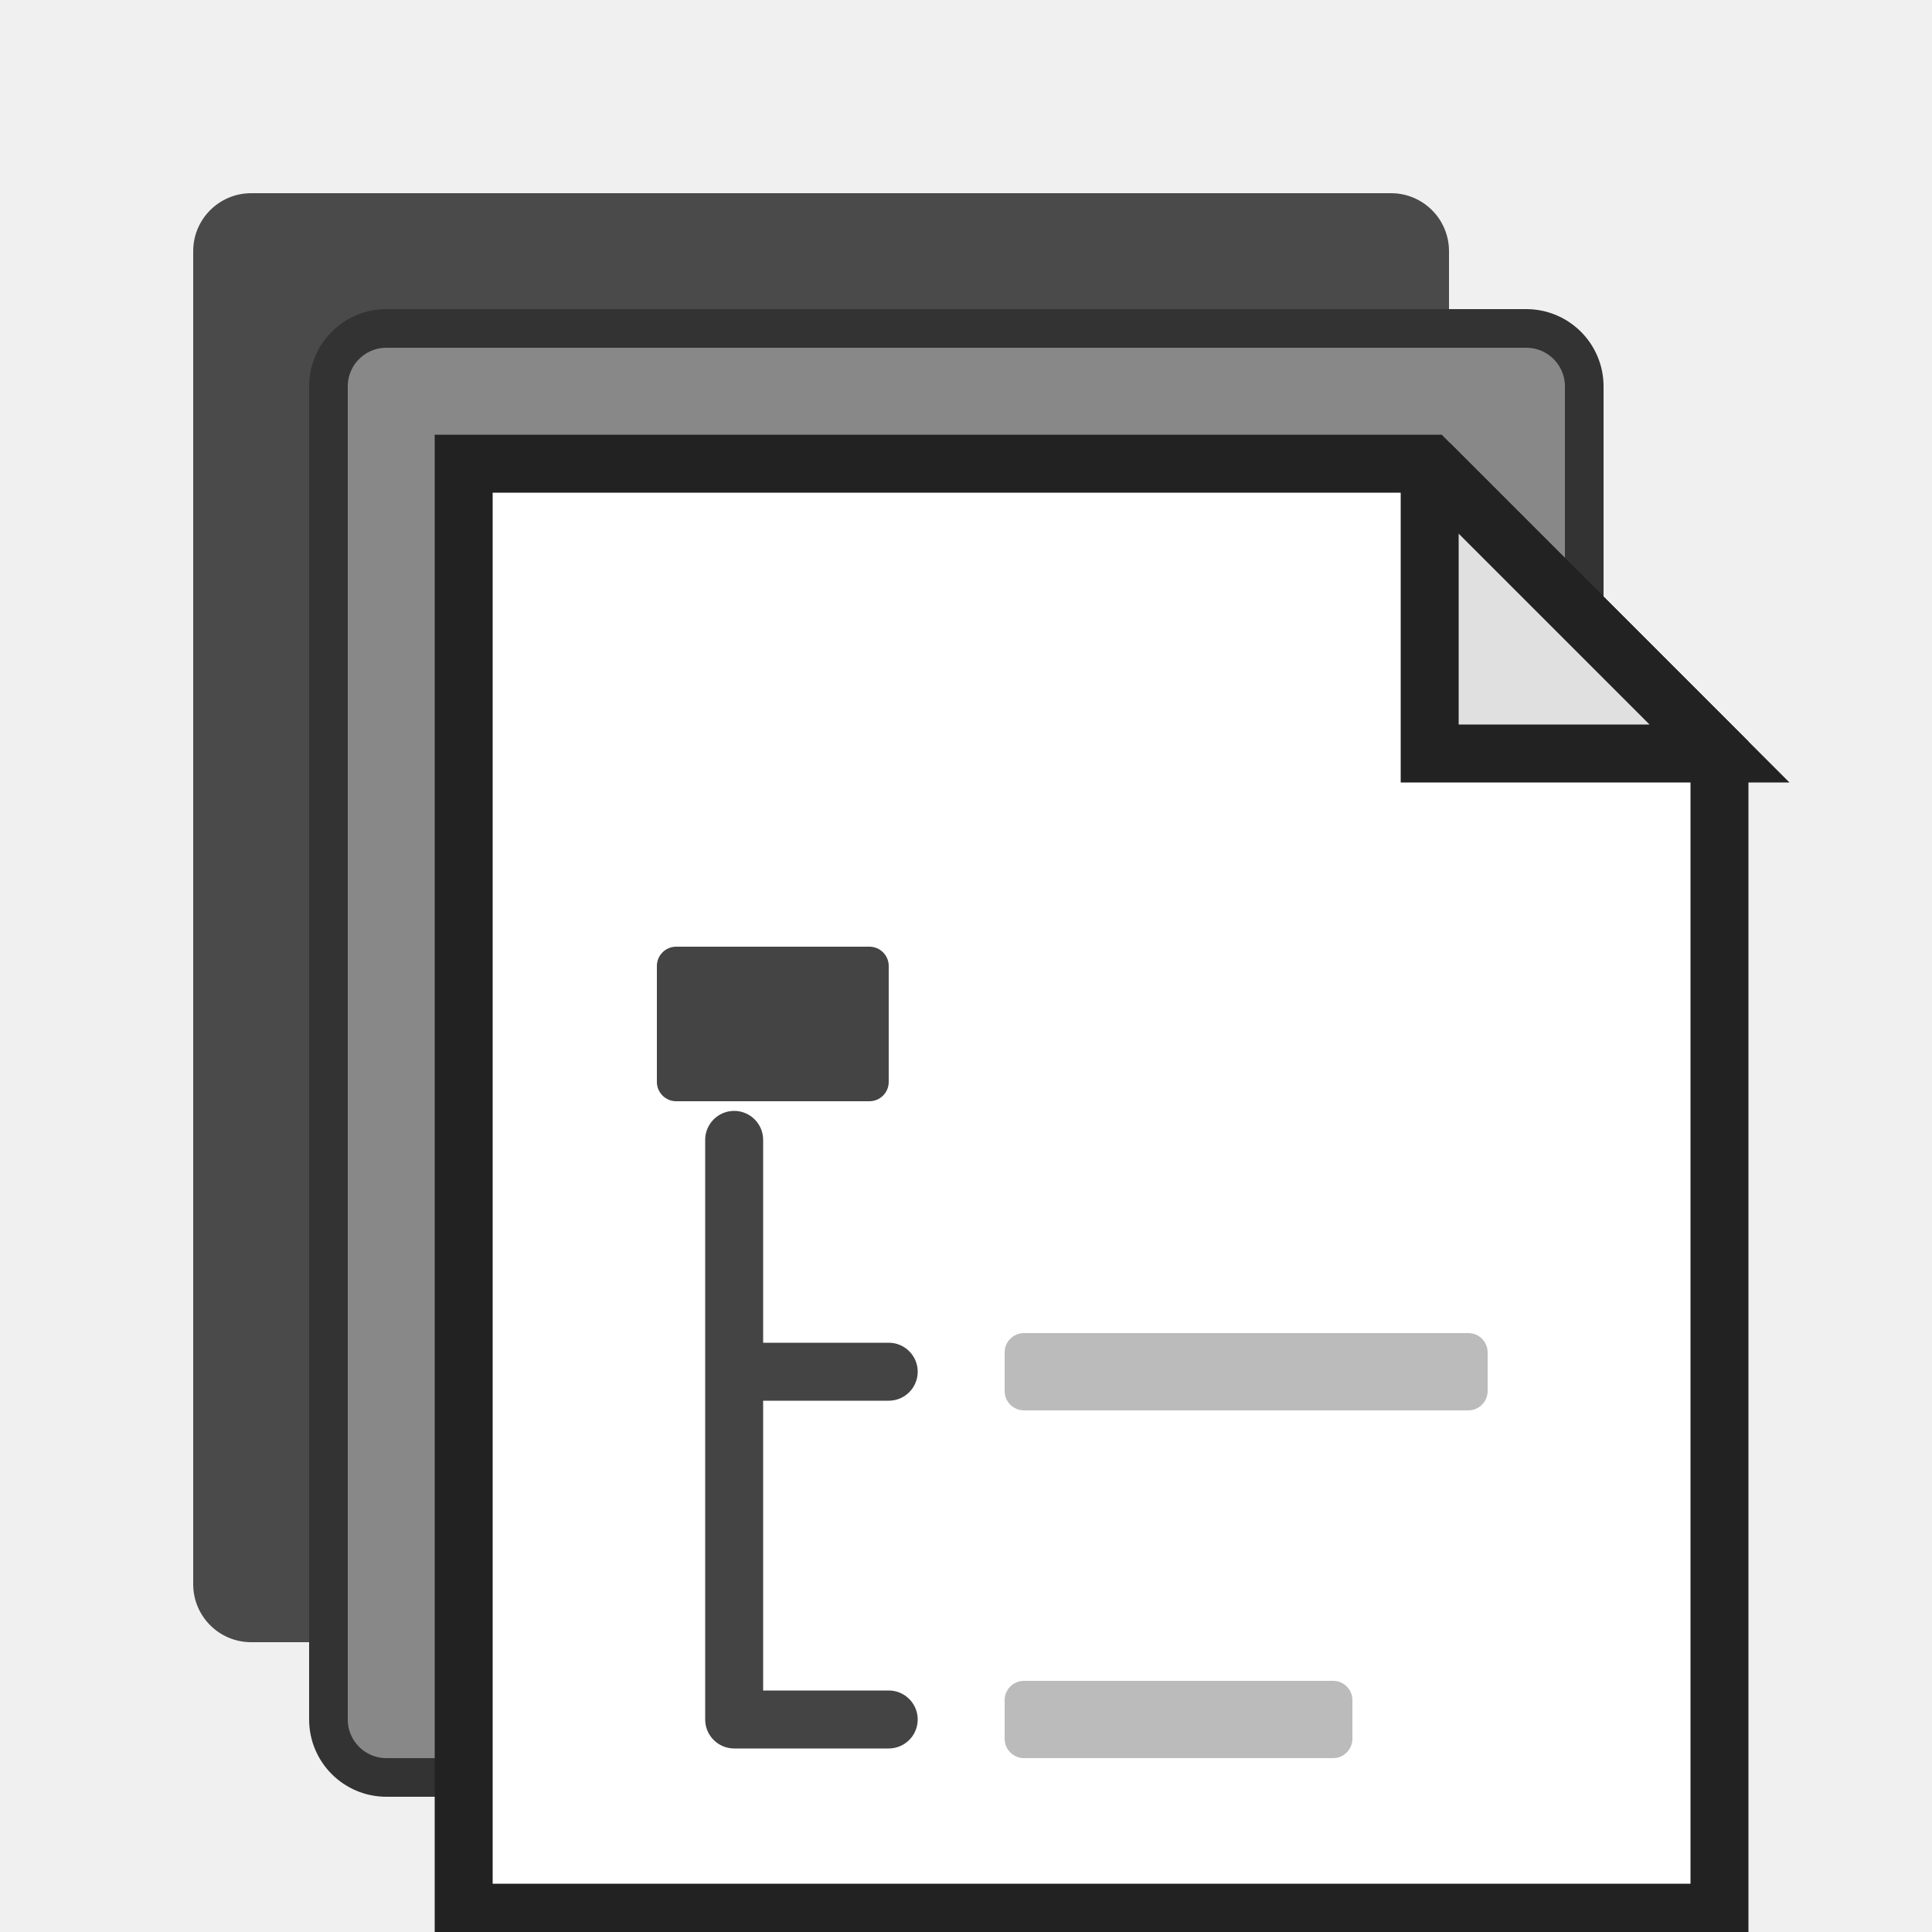
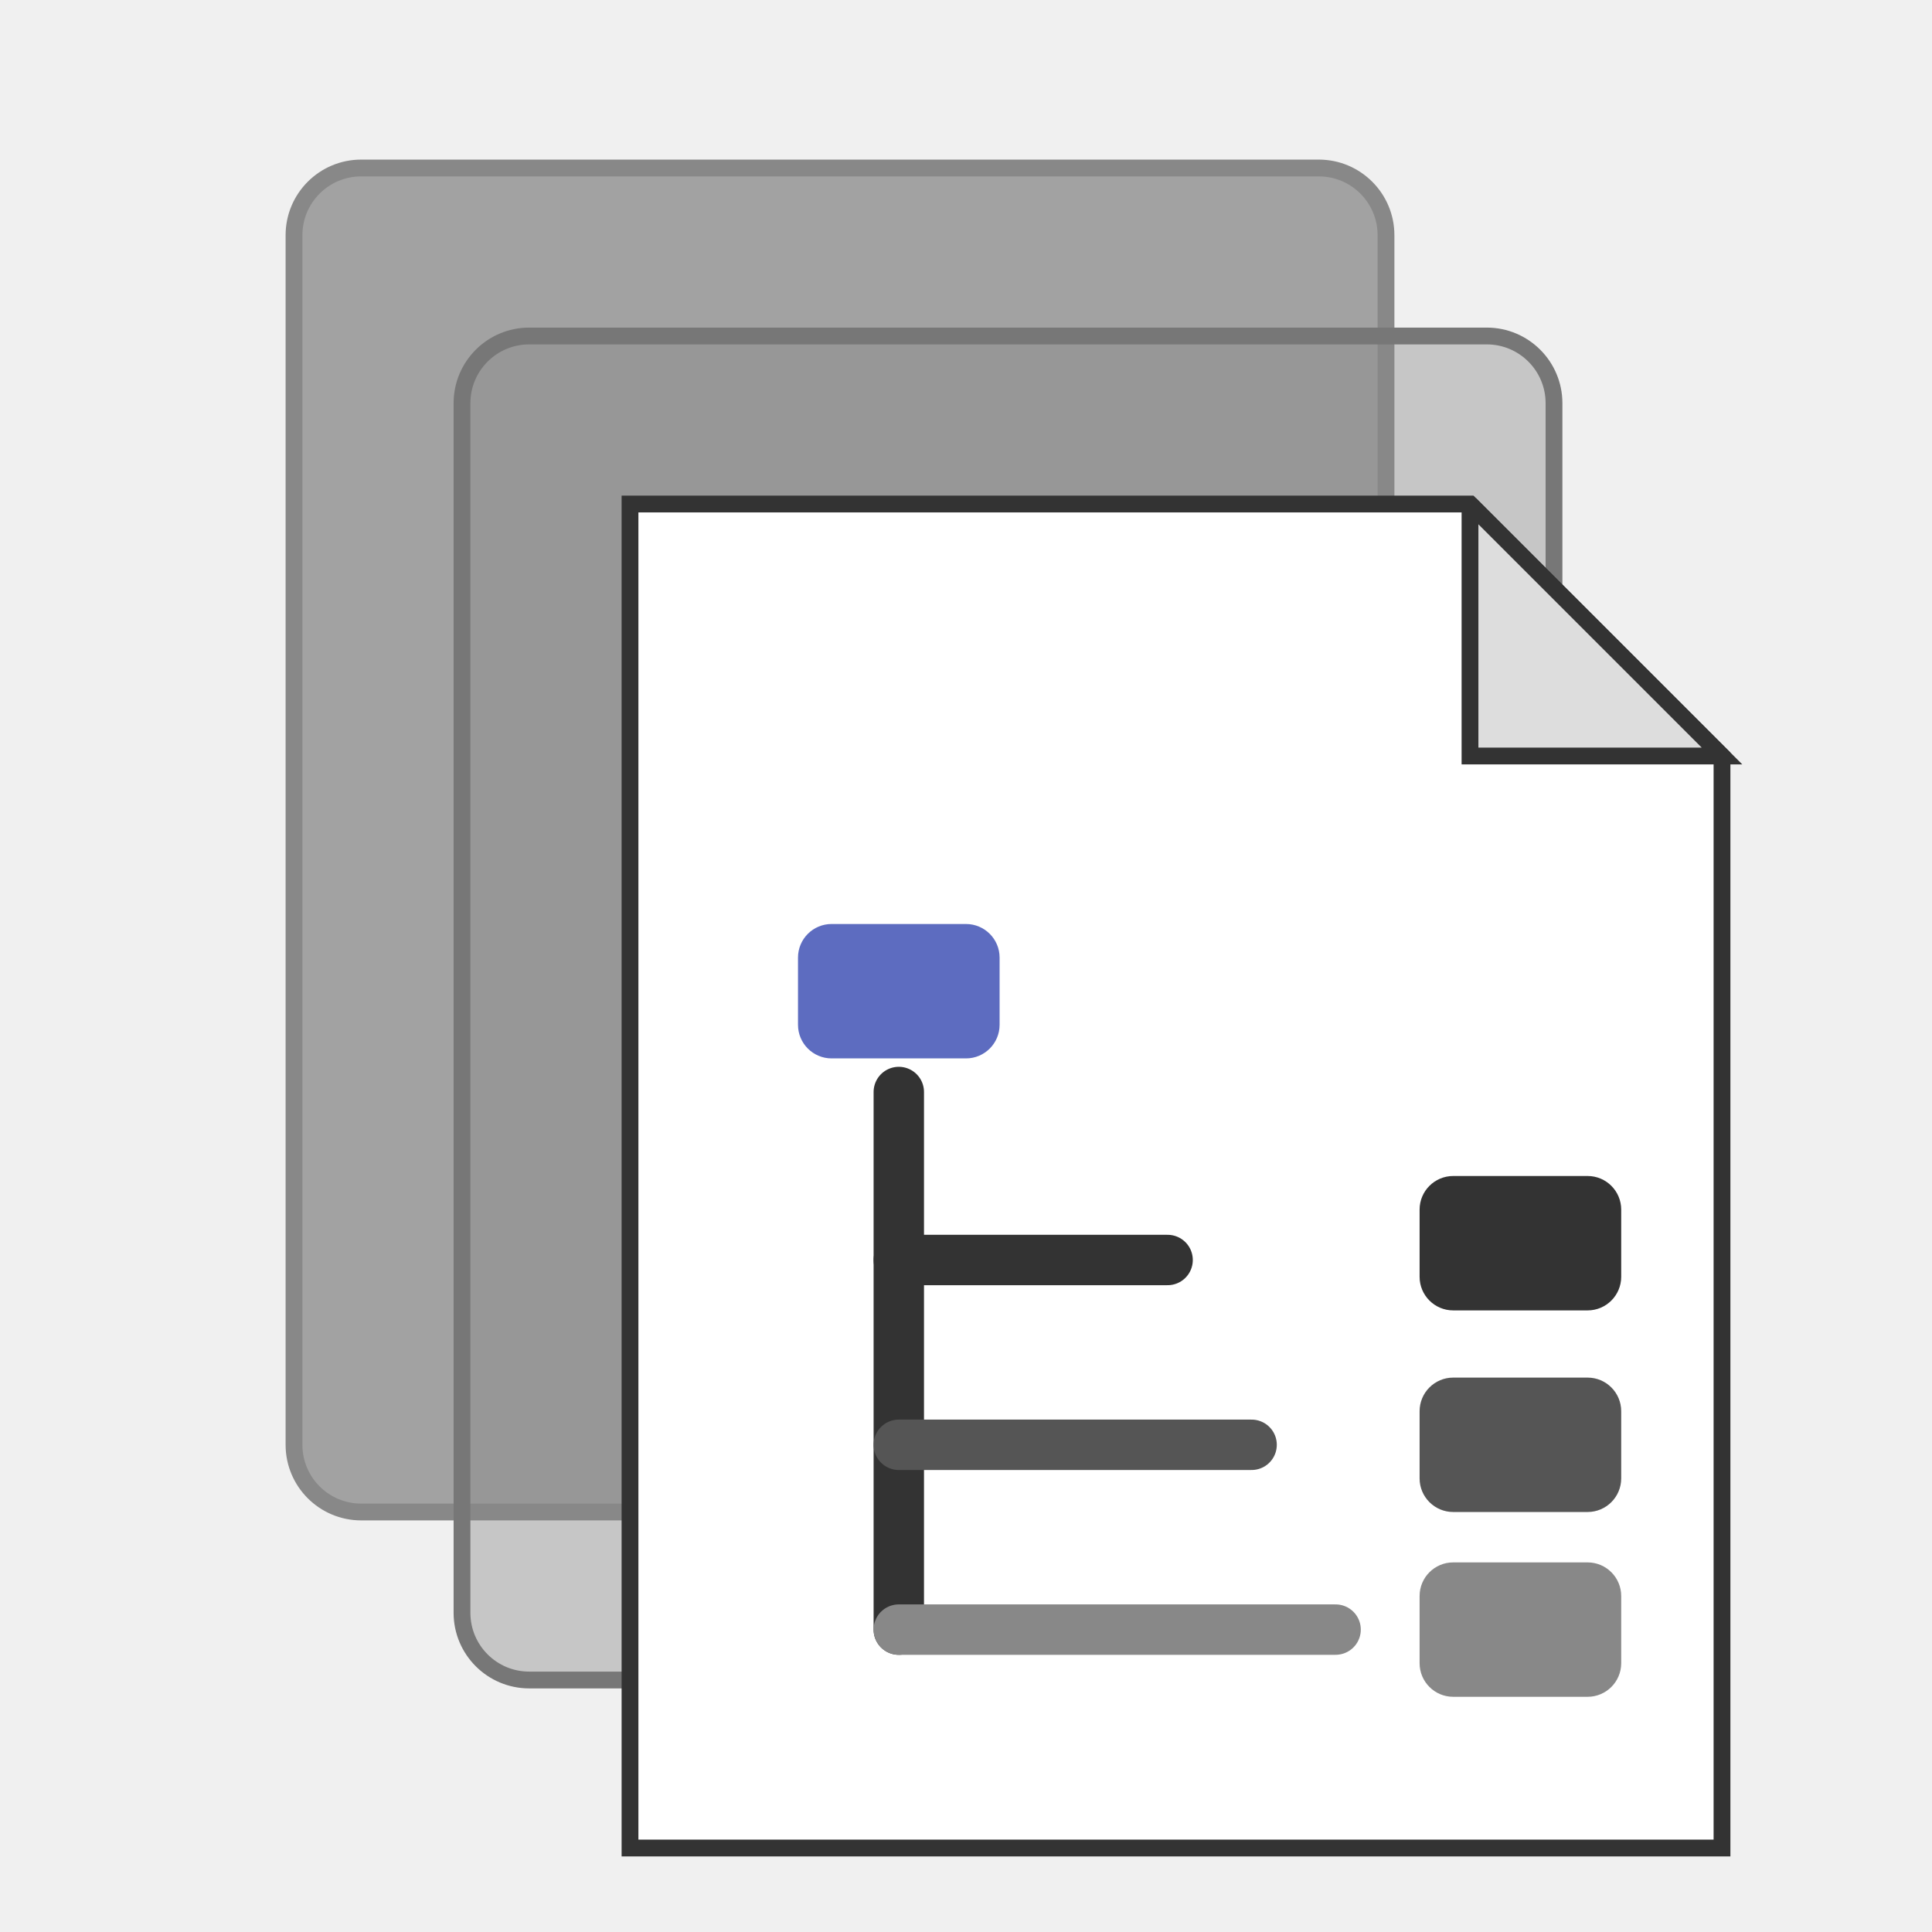
- <svg xmlns="http://www.w3.org/2000/svg" width="256" height="256" viewBox="0 0 100 100">
-   <rect x="10" y="10" width="65" height="75" fill="#4A4A4A" rx="3" />
-   <rect x="17" y="17" width="65" height="75" fill="#888888" stroke="#333" stroke-width="2" rx="3" />
-   <g transform="translate(24, 24)">
-     <path d="M 0 0 H 50 L 65 15 V 75 H 0 Z" fill="#FFFFFF" stroke="#222" stroke-width="3" />
-     <path d="M 50 0 V 15 H 65 L 50 0" fill="#E0E0E0" stroke="#222" stroke-width="3" />
-     <g transform="translate(10, 25)">
-       <rect x="0" y="0" width="12" height="8" fill="#444" rx="1" />
-       <path d="M 4 10 V 40 M 4 22 H 12 M 4 40 H 12" stroke="#444" stroke-width="3" fill="none" stroke-linecap="round" />
-       <rect x="18" y="20" width="25" height="4" fill="#BBB" rx="1" />
-       <rect x="18" y="38" width="18" height="4" fill="#BBB" rx="1" />
+ <svg xmlns="http://www.w3.org/2000/svg" width="200" height="200" viewBox="0 0 100 115">
+   <rect x="10" y="10" width="65" height="80" fill="#555" fill-opacity="0.5" rx="4" stroke="#888" stroke-width="1" />
+   <rect x="20" y="20" width="65" height="80" fill="#888" fill-opacity="0.4" rx="4" stroke="#777" stroke-width="1" />
+   <g>
+     <path d="M 30 30 H 80 L 95 45 V 110 H 30 Z" fill="#FFFFFF" stroke="#333" stroke-width="1" rx="4" />
+     <path d="M 80 30 V 45 H 95 L 80 30" fill="#DDD" stroke="#333" stroke-width="1" rx="2" />
+     <g transform="translate(42, 55)">
+       <rect x="-2" y="0" width="12" height="8" fill="#5d6cc0" rx="2" />
+       <path d="M 4 10 V 42" stroke="#333" stroke-width="3" fill="none" stroke-linecap="round" />
+       <line x1="4" y1="20" x2="20" y2="20" stroke="#333" stroke-width="3" stroke-linecap="round" />
+       <line x1="4" y1="31" x2="25" y2="31" stroke="#555" stroke-width="3" stroke-linecap="round" />
+       <line x1="4" y1="42" x2="30" y2="42" stroke="#888" stroke-width="3" stroke-linecap="round" />
+       <rect x="35" y="15" width="12" height="8" fill="#333" rx="2" />
+       <rect x="35" y="27" width="12" height="8" fill="#555" rx="2" />
+       <rect x="35" y="38" width="12" height="8" fill="#888" rx="2" />
    </g>
  </g>
</svg>
